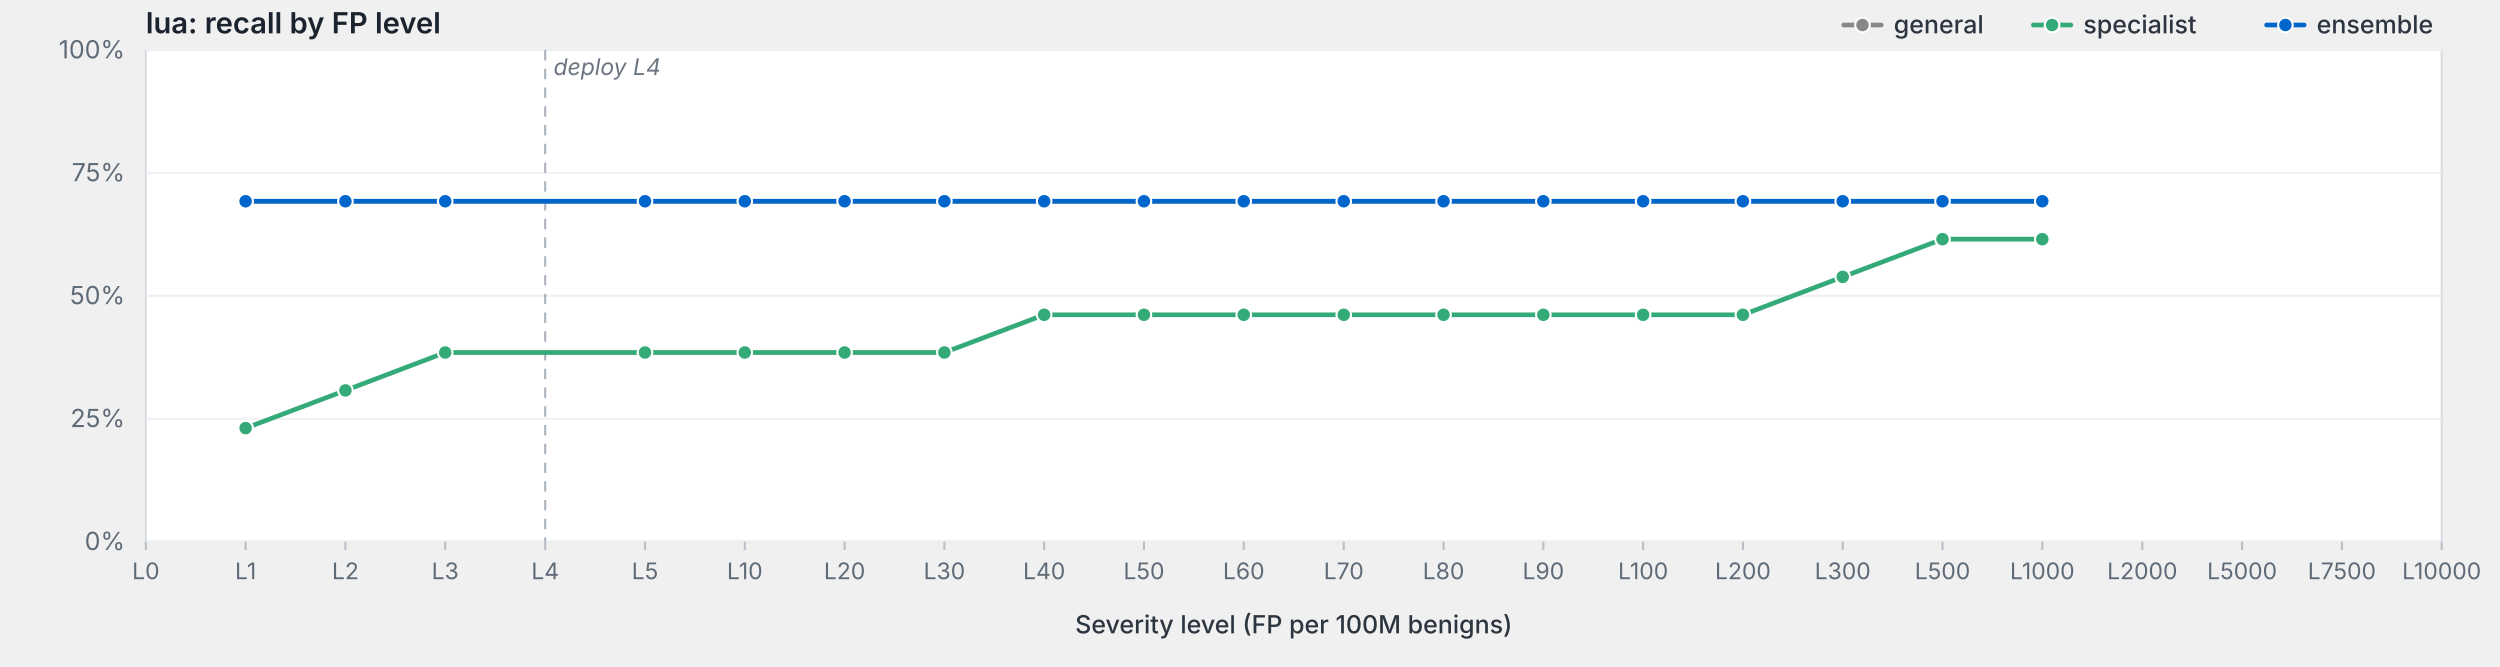
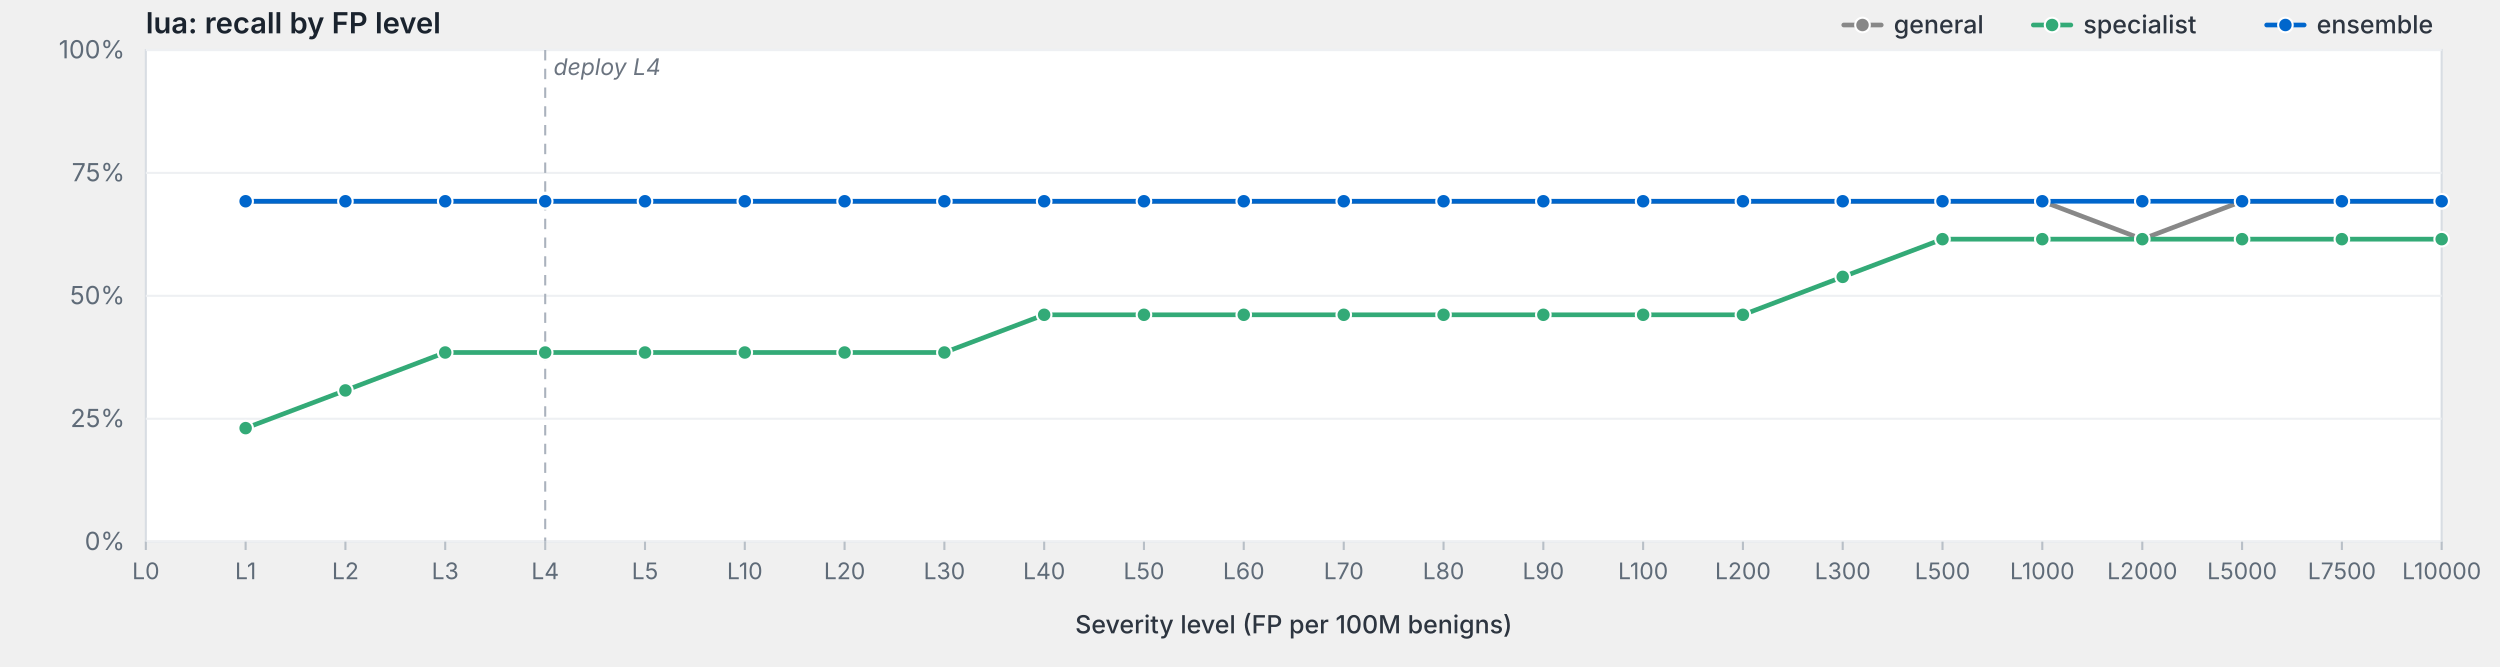
<svg xmlns="http://www.w3.org/2000/svg" viewBox="0 0 1200 320" width="1200" height="320" preserveAspectRatio="xMidYMid meet" role="img" aria-label="lua: recall by FP level">
  <style>svg { background: #fdfdfd; }.frame { fill: #fff; stroke: #d8dde3; stroke-width: 1; }.grid { stroke: #eef0f3; stroke-width: 1; }.tick { stroke: #b8bfc7; stroke-width: 1; }.axis-label { fill: #5f6b78; font-family: -apple-system, BlinkMacSystemFont, "Segoe UI", system-ui, sans-serif; font-size: 12px; }.x-label { fill: #5f6b78; font-family: -apple-system, BlinkMacSystemFont, "Segoe UI", system-ui, sans-serif; font-size: 11px; }.axis-title { fill: #2d3540; font-family: -apple-system, BlinkMacSystemFont, "Segoe UI", system-ui, sans-serif; font-size: 12px; font-weight: 500; }.title { fill: #1a232e; font-family: -apple-system, BlinkMacSystemFont, "Segoe UI", system-ui, sans-serif; font-size: 14px; font-weight: 600; }.deploy-marker { stroke: #aab2bd; stroke-width: 1; stroke-dasharray: 5,4; }.deploy-label { fill: #6b7480; font-family: -apple-system, BlinkMacSystemFont, "Segoe UI", system-ui, sans-serif; font-size: 11px; font-style: italic; }.curve { fill: none; stroke-width: 2.25; stroke-linejoin: round; stroke-linecap: round; }.marker { stroke: #fff; stroke-width: 1; }.legend-text { fill: #2d3540; font-family: -apple-system, BlinkMacSystemFont, "Segoe UI", system-ui, sans-serif; font-size: 12px; font-weight: 500; }</style>
  <text class="title" x="70" y="16">lua: recall by FP level</text>
  <rect class="frame" x="70" y="24" width="1102" height="236" />
  <line class="grid" x1="70" y1="260.0" x2="1172" y2="260.0" />
  <text class="axis-label" x="60" y="264.0" text-anchor="end">0%</text>
  <line class="grid" x1="70" y1="201.0" x2="1172" y2="201.0" />
  <text class="axis-label" x="60" y="205.0" text-anchor="end">25%</text>
  <line class="grid" x1="70" y1="142.0" x2="1172" y2="142.0" />
  <text class="axis-label" x="60" y="146.0" text-anchor="end">50%</text>
  <line class="grid" x1="70" y1="83.0" x2="1172" y2="83.0" />
  <text class="axis-label" x="60" y="87.0" text-anchor="end">75%</text>
  <line class="grid" x1="70" y1="24.0" x2="1172" y2="24.0" />
  <text class="axis-label" x="60" y="28.0" text-anchor="end">100%</text>
  <line class="deploy-marker" x1="261.7" y1="24" x2="261.7" y2="260" />
  <text class="deploy-label" x="265.7" y="36" text-anchor="start">deploy L4</text>
  <line class="tick" x1="70.0" y1="260" x2="70.0" y2="264" />
  <text class="x-label" x="70.0" y="278" text-anchor="middle">L0</text>
  <line class="tick" x1="117.9" y1="260" x2="117.9" y2="264" />
  <text class="x-label" x="117.9" y="278" text-anchor="middle">L1</text>
  <line class="tick" x1="165.8" y1="260" x2="165.8" y2="264" />
  <text class="x-label" x="165.8" y="278" text-anchor="middle">L2</text>
  <line class="tick" x1="213.7" y1="260" x2="213.7" y2="264" />
  <text class="x-label" x="213.7" y="278" text-anchor="middle">L3</text>
  <line class="tick" x1="261.7" y1="260" x2="261.7" y2="264" />
  <text class="x-label" x="261.7" y="278" text-anchor="middle">L4</text>
  <line class="tick" x1="309.6" y1="260" x2="309.6" y2="264" />
  <text class="x-label" x="309.6" y="278" text-anchor="middle">L5</text>
  <line class="tick" x1="357.5" y1="260" x2="357.5" y2="264" />
  <text class="x-label" x="357.5" y="278" text-anchor="middle">L10</text>
  <line class="tick" x1="405.4" y1="260" x2="405.4" y2="264" />
  <text class="x-label" x="405.4" y="278" text-anchor="middle">L20</text>
  <line class="tick" x1="453.3" y1="260" x2="453.3" y2="264" />
  <text class="x-label" x="453.3" y="278" text-anchor="middle">L30</text>
  <line class="tick" x1="501.2" y1="260" x2="501.2" y2="264" />
  <text class="x-label" x="501.2" y="278" text-anchor="middle">L40</text>
  <line class="tick" x1="549.1" y1="260" x2="549.1" y2="264" />
  <text class="x-label" x="549.1" y="278" text-anchor="middle">L50</text>
  <line class="tick" x1="597.0" y1="260" x2="597.0" y2="264" />
  <text class="x-label" x="597.0" y="278" text-anchor="middle">L60</text>
  <line class="tick" x1="645.0" y1="260" x2="645.0" y2="264" />
  <text class="x-label" x="645.0" y="278" text-anchor="middle">L70</text>
  <line class="tick" x1="692.9" y1="260" x2="692.9" y2="264" />
  <text class="x-label" x="692.9" y="278" text-anchor="middle">L80</text>
  <line class="tick" x1="740.8" y1="260" x2="740.8" y2="264" />
  <text class="x-label" x="740.8" y="278" text-anchor="middle">L90</text>
  <line class="tick" x1="788.7" y1="260" x2="788.7" y2="264" />
  <text class="x-label" x="788.7" y="278" text-anchor="middle">L100</text>
  <line class="tick" x1="836.6" y1="260" x2="836.6" y2="264" />
  <text class="x-label" x="836.6" y="278" text-anchor="middle">L200</text>
  <line class="tick" x1="884.5" y1="260" x2="884.5" y2="264" />
  <text class="x-label" x="884.5" y="278" text-anchor="middle">L300</text>
  <line class="tick" x1="932.4" y1="260" x2="932.4" y2="264" />
  <text class="x-label" x="932.4" y="278" text-anchor="middle">L500</text>
  <line class="tick" x1="980.3" y1="260" x2="980.3" y2="264" />
  <text class="x-label" x="980.3" y="278" text-anchor="middle">L1000</text>
  <line class="tick" x1="1028.3" y1="260" x2="1028.3" y2="264" />
  <text class="x-label" x="1028.3" y="278" text-anchor="middle">L2000</text>
  <line class="tick" x1="1076.2" y1="260" x2="1076.2" y2="264" />
  <text class="x-label" x="1076.2" y="278" text-anchor="middle">L5000</text>
  <line class="tick" x1="1124.1" y1="260" x2="1124.1" y2="264" />
  <text class="x-label" x="1124.1" y="278" text-anchor="middle">L7500</text>
  <line class="tick" x1="1172.0" y1="260" x2="1172.0" y2="264" />
  <text class="x-label" x="1172.0" y="278" text-anchor="middle">L10000</text>
  <text class="axis-title" x="621.0" y="304" text-anchor="middle">Severity level (FP per 100M benigns)</text>
-   <path class="curve" d="M117.9,96.6 L165.8,96.6 L213.7,96.6 L309.6,96.6 L357.5,96.6 L405.4,96.6 L453.3,96.6 L501.2,96.6 L549.1,96.6 L597.0,96.6 L645.0,96.6 L692.9,96.6 L740.8,96.6 L788.7,96.6 L836.6,96.6 L884.5,96.6 L932.4,96.6 L980.3,96.6" stroke="#888" />
+   <path class="curve" d="M117.9,96.6 L165.8,96.6 L213.7,96.6 L261.7,96.6 L309.6,96.6 L357.5,96.6 L405.4,96.6 L453.3,96.6 L501.2,96.6 L549.1,96.6 L597.0,96.6 L645.0,96.6 L692.9,96.6 L740.8,96.6 L788.7,96.6 L836.6,96.6 L884.5,96.6 L932.4,96.6 L980.3,96.6 L1028.3,114.8 L1076.2,96.6 L1124.1,96.6 L1172.0,96.6" stroke="#888" />
  <circle class="marker" cx="117.9" cy="96.6" r="3.5" fill="#888" />
  <circle class="marker" cx="165.8" cy="96.6" r="3.5" fill="#888" />
  <circle class="marker" cx="213.7" cy="96.6" r="3.5" fill="#888" />
+   <circle class="marker" cx="261.7" cy="96.6" r="3.5" fill="#888" />
  <circle class="marker" cx="309.6" cy="96.6" r="3.5" fill="#888" />
  <circle class="marker" cx="357.5" cy="96.6" r="3.5" fill="#888" />
  <circle class="marker" cx="405.4" cy="96.6" r="3.5" fill="#888" />
  <circle class="marker" cx="453.3" cy="96.6" r="3.5" fill="#888" />
  <circle class="marker" cx="501.2" cy="96.6" r="3.5" fill="#888" />
  <circle class="marker" cx="549.1" cy="96.6" r="3.5" fill="#888" />
  <circle class="marker" cx="597.0" cy="96.6" r="3.5" fill="#888" />
  <circle class="marker" cx="645.0" cy="96.6" r="3.5" fill="#888" />
  <circle class="marker" cx="692.9" cy="96.6" r="3.5" fill="#888" />
  <circle class="marker" cx="740.8" cy="96.6" r="3.5" fill="#888" />
  <circle class="marker" cx="788.7" cy="96.6" r="3.5" fill="#888" />
  <circle class="marker" cx="836.6" cy="96.6" r="3.5" fill="#888" />
  <circle class="marker" cx="884.5" cy="96.6" r="3.5" fill="#888" />
  <circle class="marker" cx="932.4" cy="96.6" r="3.5" fill="#888" />
  <circle class="marker" cx="980.3" cy="96.6" r="3.5" fill="#888" />
-   <path class="curve" d="M117.9,205.5 L165.8,187.4 L213.7,169.2 L309.6,169.2 L357.5,169.2 L405.4,169.2 L453.3,169.2 L501.2,151.1 L549.1,151.1 L597.0,151.1 L645.0,151.1 L692.9,151.1 L740.8,151.1 L788.7,151.1 L836.6,151.1 L884.5,132.9 L932.4,114.8 L980.3,114.8" stroke="#3a7" />
+   <circle class="marker" cx="1028.3" cy="114.8" r="3.5" fill="#888" />
+   <circle class="marker" cx="1076.2" cy="96.6" r="3.5" fill="#888" />
+   <circle class="marker" cx="1124.1" cy="96.6" r="3.5" fill="#888" />
+   <circle class="marker" cx="1172.0" cy="96.6" r="3.5" fill="#888" />
+   <path class="curve" d="M117.9,205.5 L165.8,187.4 L213.7,169.2 L261.7,169.2 L309.6,169.2 L357.5,169.2 L405.4,169.2 L453.3,169.2 L501.2,151.1 L549.1,151.1 L597.0,151.1 L645.0,151.1 L692.9,151.1 L740.8,151.1 L788.7,151.1 L836.6,151.1 L884.5,132.9 L932.4,114.8 L980.3,114.8 L1028.3,114.8 L1076.2,114.8 L1124.1,114.8 L1172.0,114.8" stroke="#3a7" />
  <circle class="marker" cx="117.9" cy="205.5" r="3.5" fill="#3a7" />
  <circle class="marker" cx="165.8" cy="187.4" r="3.5" fill="#3a7" />
  <circle class="marker" cx="213.7" cy="169.2" r="3.5" fill="#3a7" />
+   <circle class="marker" cx="261.7" cy="169.2" r="3.5" fill="#3a7" />
  <circle class="marker" cx="309.6" cy="169.2" r="3.5" fill="#3a7" />
  <circle class="marker" cx="357.5" cy="169.2" r="3.5" fill="#3a7" />
  <circle class="marker" cx="405.4" cy="169.2" r="3.5" fill="#3a7" />
  <circle class="marker" cx="453.3" cy="169.2" r="3.5" fill="#3a7" />
  <circle class="marker" cx="501.2" cy="151.1" r="3.5" fill="#3a7" />
  <circle class="marker" cx="549.1" cy="151.1" r="3.5" fill="#3a7" />
  <circle class="marker" cx="597.0" cy="151.1" r="3.5" fill="#3a7" />
  <circle class="marker" cx="645.0" cy="151.1" r="3.5" fill="#3a7" />
  <circle class="marker" cx="692.9" cy="151.1" r="3.5" fill="#3a7" />
  <circle class="marker" cx="740.8" cy="151.1" r="3.5" fill="#3a7" />
  <circle class="marker" cx="788.7" cy="151.1" r="3.5" fill="#3a7" />
  <circle class="marker" cx="836.6" cy="151.1" r="3.5" fill="#3a7" />
  <circle class="marker" cx="884.5" cy="132.9" r="3.5" fill="#3a7" />
  <circle class="marker" cx="932.4" cy="114.8" r="3.5" fill="#3a7" />
  <circle class="marker" cx="980.3" cy="114.8" r="3.5" fill="#3a7" />
-   <path class="curve" d="M117.9,96.6 L165.8,96.6 L213.7,96.6 L309.6,96.6 L357.5,96.6 L405.4,96.6 L453.3,96.6 L501.2,96.6 L549.1,96.6 L597.0,96.6 L645.0,96.6 L692.9,96.6 L740.8,96.6 L788.7,96.6 L836.6,96.6 L884.5,96.6 L932.4,96.6 L980.3,96.6" stroke="#06c" />
+   <circle class="marker" cx="1028.3" cy="114.8" r="3.5" fill="#3a7" />
+   <circle class="marker" cx="1076.2" cy="114.8" r="3.5" fill="#3a7" />
+   <circle class="marker" cx="1124.1" cy="114.8" r="3.5" fill="#3a7" />
+   <circle class="marker" cx="1172.0" cy="114.8" r="3.5" fill="#3a7" />
+   <path class="curve" d="M117.9,96.6 L165.8,96.6 L213.7,96.6 L261.7,96.6 L309.6,96.6 L357.5,96.6 L405.4,96.6 L453.3,96.6 L501.2,96.6 L549.1,96.6 L597.0,96.6 L645.0,96.6 L692.9,96.6 L740.8,96.6 L788.7,96.6 L836.6,96.6 L884.5,96.6 L932.4,96.6 L980.3,96.6 L1028.3,96.6 L1076.2,96.6 L1124.1,96.6 L1172.0,96.6" stroke="#06c" />
  <circle class="marker" cx="117.9" cy="96.6" r="3.5" fill="#06c" />
  <circle class="marker" cx="165.8" cy="96.6" r="3.5" fill="#06c" />
  <circle class="marker" cx="213.7" cy="96.6" r="3.5" fill="#06c" />
+   <circle class="marker" cx="261.7" cy="96.6" r="3.5" fill="#06c" />
  <circle class="marker" cx="309.6" cy="96.6" r="3.5" fill="#06c" />
  <circle class="marker" cx="357.5" cy="96.6" r="3.5" fill="#06c" />
  <circle class="marker" cx="405.4" cy="96.6" r="3.5" fill="#06c" />
  <circle class="marker" cx="453.3" cy="96.6" r="3.5" fill="#06c" />
  <circle class="marker" cx="501.2" cy="96.6" r="3.5" fill="#06c" />
  <circle class="marker" cx="549.1" cy="96.6" r="3.5" fill="#06c" />
  <circle class="marker" cx="597.0" cy="96.6" r="3.5" fill="#06c" />
  <circle class="marker" cx="645.0" cy="96.6" r="3.5" fill="#06c" />
  <circle class="marker" cx="692.9" cy="96.6" r="3.5" fill="#06c" />
  <circle class="marker" cx="740.8" cy="96.6" r="3.5" fill="#06c" />
  <circle class="marker" cx="788.7" cy="96.6" r="3.5" fill="#06c" />
  <circle class="marker" cx="836.6" cy="96.6" r="3.5" fill="#06c" />
  <circle class="marker" cx="884.5" cy="96.6" r="3.5" fill="#06c" />
  <circle class="marker" cx="932.4" cy="96.6" r="3.5" fill="#06c" />
  <circle class="marker" cx="980.3" cy="96.6" r="3.5" fill="#06c" />
+   <circle class="marker" cx="1028.3" cy="96.6" r="3.5" fill="#06c" />
+   <circle class="marker" cx="1076.2" cy="96.6" r="3.5" fill="#06c" />
+   <circle class="marker" cx="1124.1" cy="96.6" r="3.5" fill="#06c" />
+   <circle class="marker" cx="1172.0" cy="96.6" r="3.5" fill="#06c" />
  <line x1="1088.0" y1="12.0" x2="1106.0" y2="12.0" stroke="#06c" stroke-width="2.25" stroke-linecap="round" />
  <circle cx="1097.0" cy="12.0" r="3.5" fill="#06c" stroke="#fff" stroke-width="1" />
  <text class="legend-text" x="1112.0" y="16.0">ensemble</text>
  <line x1="976.0" y1="12.0" x2="994.0" y2="12.0" stroke="#3a7" stroke-width="2.25" stroke-linecap="round" />
  <circle cx="985.0" cy="12.0" r="3.5" fill="#3a7" stroke="#fff" stroke-width="1" />
  <text class="legend-text" x="1000.0" y="16.0">specialist</text>
  <line x1="885.0" y1="12.0" x2="903.0" y2="12.0" stroke="#888" stroke-width="2.25" stroke-linecap="round" />
  <circle cx="894.0" cy="12.0" r="3.5" fill="#888" stroke="#fff" stroke-width="1" />
  <text class="legend-text" x="909.0" y="16.0">general</text>
</svg>
